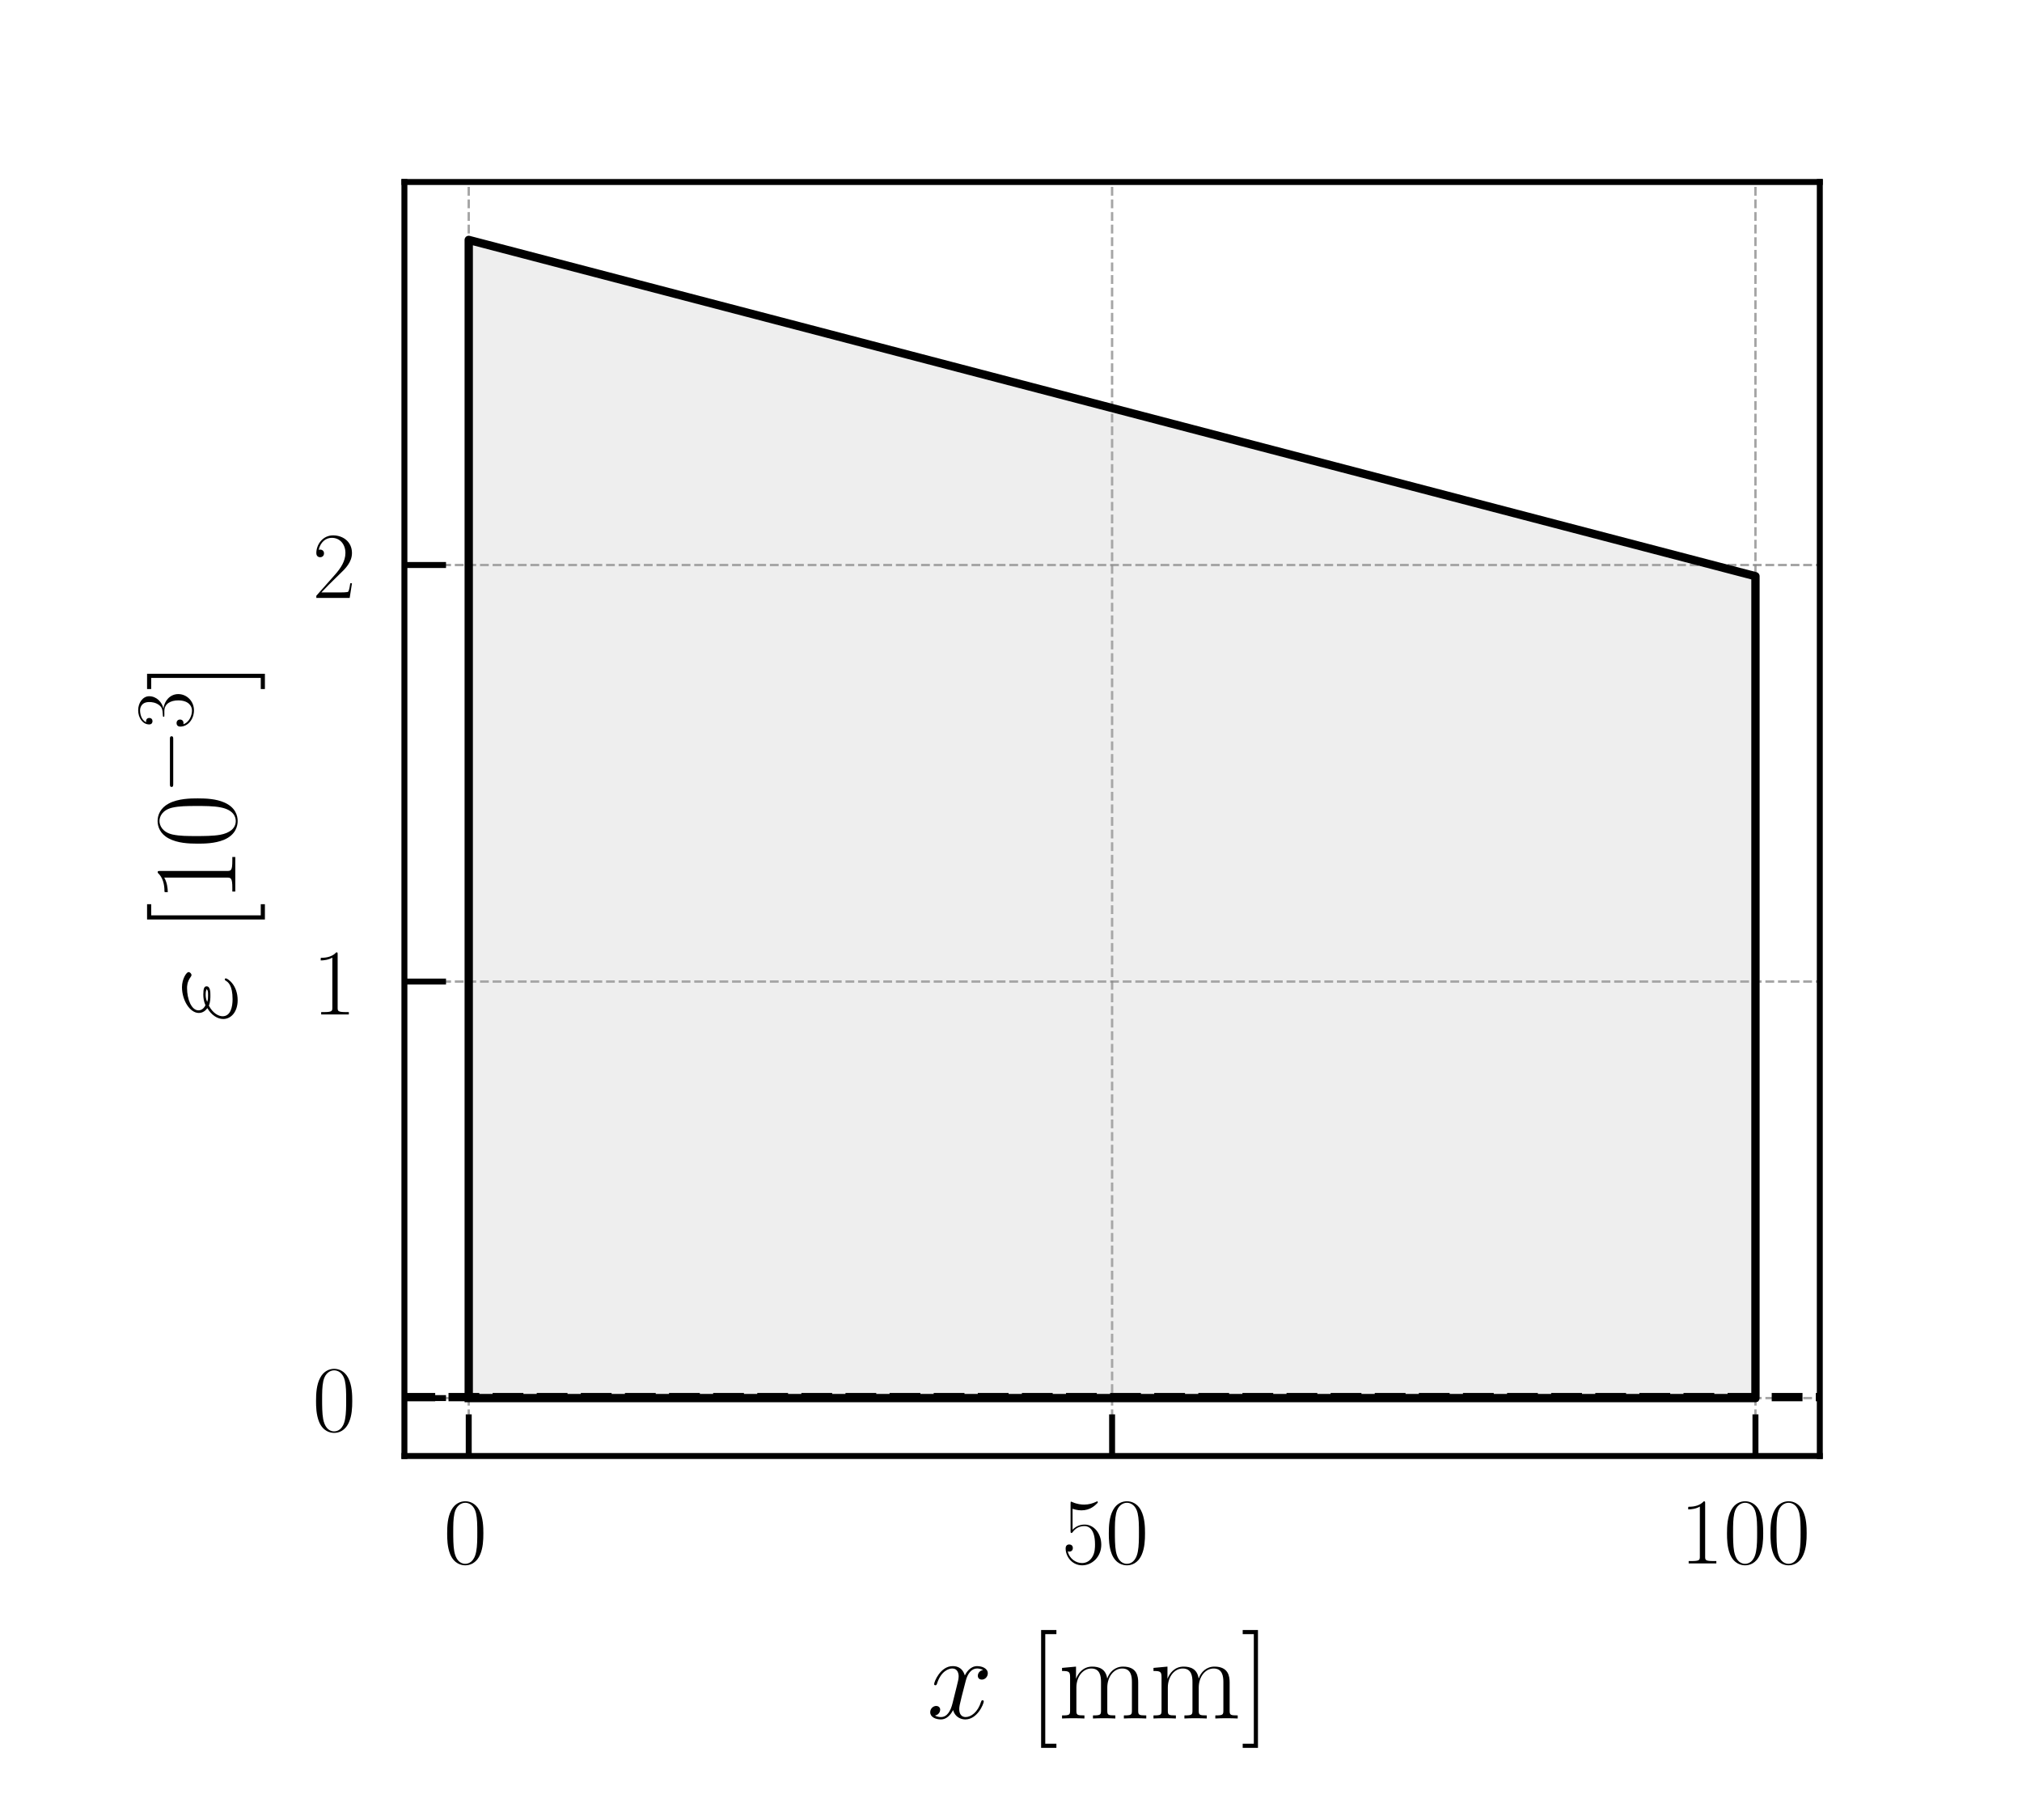
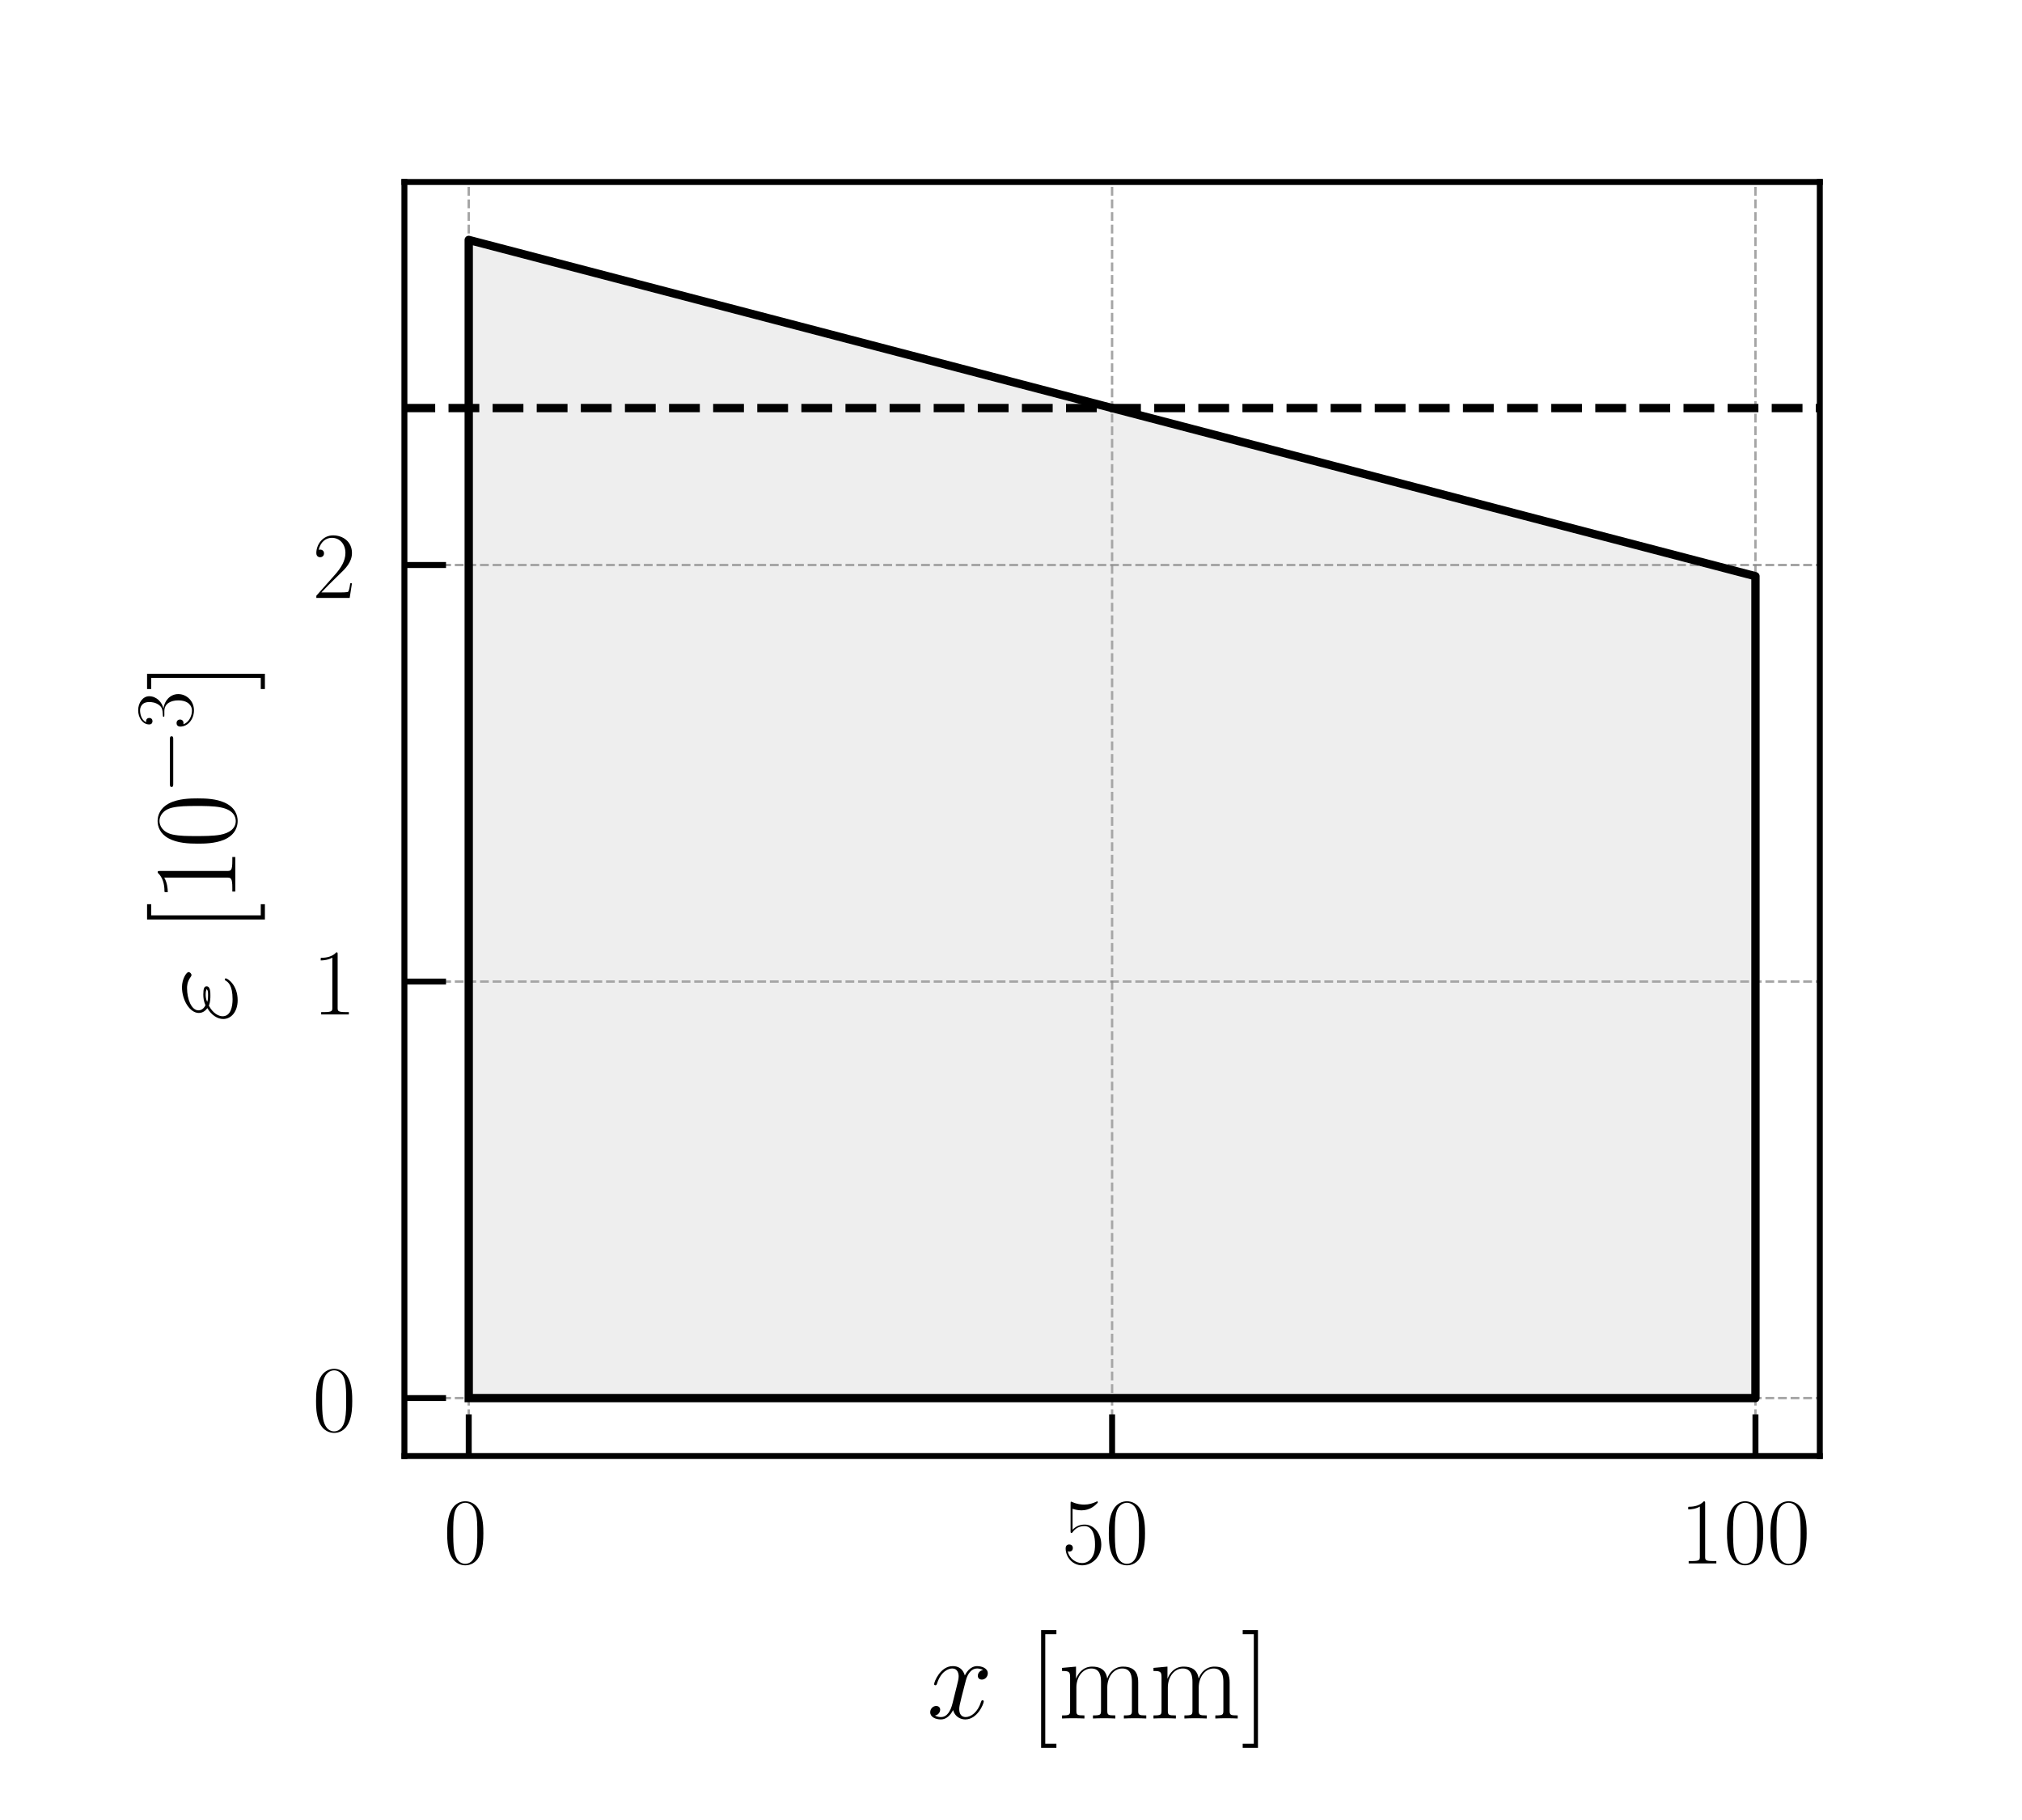
<svg xmlns="http://www.w3.org/2000/svg" xmlns:xlink="http://www.w3.org/1999/xlink" width="170.079pt" height="153.071pt" viewBox="0 0 170.079 153.071" version="1.1">
  <defs>
    <style type="text/css">*{stroke-linejoin: round; stroke-linecap: butt}</style>
  </defs>
  <g id="figure_1">
    <g id="patch_1">
      <path d="M 0 153.071  L 170.079 153.071  L 170.079 0  L 0 0  z " style="fill: #ffffff" />
    </g>
    <g id="axes_1">
      <g id="patch_2">
        <path d="M 34.016 122.457  L 153.071 122.457  L 153.071 15.307  L 34.016 15.307  z " style="fill: #ffffff" />
      </g>
      <g id="matplotlib.axis_1">
        <g id="xtick_1">
          <g id="line2d_1">
-             <path d="M 39.427 122.457  L 39.427 15.307  " clip-path="url(#pd5f860c893)" style="fill: none; stroke-dasharray: 0.74,0.32; stroke-dashoffset: 0; stroke: #808080; stroke-opacity: 0.7; stroke-width: 0.2" />
+             <path d="M 39.427 122.457  L 39.427 15.307  " clip-path="url(#pe55acda8af)" style="fill: none; stroke-dasharray: 0.74,0.32; stroke-dashoffset: 0; stroke: #808080; stroke-opacity: 0.7; stroke-width: 0.2" />
          </g>
          <g id="line2d_2">
            <defs>
-               <path id="mf64ec4e505" d="M 0 0  L 0 -3.5  " style="stroke: #000000; stroke-width: 0.5" />
+               <path id="m8fbd8d07f0" d="M 0 0  L 0 -3.5  " style="stroke: #000000; stroke-width: 0.5" />
            </defs>
            <g>
-               <use xlink:href="#mf64ec4e505" x="39.427" y="122.457" style="stroke: #000000; stroke-width: 0.5" />
+               <use xlink:href="#m8fbd8d07f0" x="39.427" y="122.457" style="stroke: #000000; stroke-width: 0.5" />
            </g>
          </g>
          <g id="text_1">
            <g transform="translate(37.31025 131.4915) scale(0.08 -0.08)">
              <defs>
                <path id="CMR17-30" d="M 2688 2025  C 2688 2416 2682 3080 2413 3591  C 2176 4039 1798 4198 1466 4198  C 1158 4198 768 4058 525 3597  C 269 3118 243 2524 243 2025  C 243 1661 250 1106 448 619  C 723 -39 1216 -128 1466 -128  C 1760 -128 2208 -7 2470 600  C 2662 1042 2688 1559 2688 2025  z M 1466 -26  C 1056 -26 813 325 723 812  C 653 1188 653 1738 653 2096  C 653 2588 653 2997 736 3387  C 858 3929 1216 4096 1466 4096  C 1728 4096 2067 3923 2189 3400  C 2272 3036 2278 2607 2278 2096  C 2278 1680 2278 1169 2202 792  C 2067 95 1690 -26 1466 -26  z " transform="scale(0.015625)" />
              </defs>
              <use xlink:href="#CMR17-30" transform="scale(0.996264)" />
            </g>
          </g>
        </g>
        <g id="xtick_2">
          <g id="line2d_3">
-             <path d="M 93.543 122.457  L 93.543 15.307  " clip-path="url(#pd5f860c893)" style="fill: none; stroke-dasharray: 0.74,0.32; stroke-dashoffset: 0; stroke: #808080; stroke-opacity: 0.7; stroke-width: 0.2" />
+             <path d="M 93.543 122.457  L 93.543 15.307  " clip-path="url(#pe55acda8af)" style="fill: none; stroke-dasharray: 0.74,0.32; stroke-dashoffset: 0; stroke: #808080; stroke-opacity: 0.7; stroke-width: 0.2" />
          </g>
          <g id="line2d_4">
            <g>
-               <use xlink:href="#mf64ec4e505" x="93.543" y="122.457" style="stroke: #000000; stroke-width: 0.5" />
+               <use xlink:href="#m8fbd8d07f0" x="93.543" y="122.457" style="stroke: #000000; stroke-width: 0.5" />
            </g>
          </g>
          <g id="text_2">
            <g transform="translate(89.30912 131.4915) scale(0.08 -0.08)">
              <defs>
                <path id="CMR17-35" d="M 730 3692  C 794 3666 1056 3584 1325 3584  C 1920 3584 2246 3911 2432 4100  C 2432 4157 2432 4192 2394 4192  C 2387 4192 2374 4192 2323 4163  C 2099 4058 1837 3973 1517 3973  C 1325 3973 1037 3999 723 4139  C 653 4171 640 4171 634 4171  C 602 4171 595 4164 595 4037  L 595 2203  C 595 2089 595 2057 659 2057  C 691 2057 704 2070 736 2114  C 941 2401 1222 2522 1542 2522  C 1766 2522 2246 2382 2246 1289  C 2246 1085 2246 715 2054 421  C 1894 159 1645 25 1370 25  C 947 25 518 320 403 814  C 429 807 480 795 506 795  C 589 795 749 840 749 1038  C 749 1210 627 1280 506 1280  C 358 1280 262 1190 262 1011  C 262 454 704 -128 1382 -128  C 2042 -128 2669 440 2669 1264  C 2669 2030 2170 2624 1549 2624  C 1222 2624 947 2503 730 2274  L 730 3692  z " transform="scale(0.015625)" />
              </defs>
              <use xlink:href="#CMR17-35" transform="scale(0.996264)" />
              <use xlink:href="#CMR17-30" transform="translate(45.69048 0) scale(0.996264)" />
            </g>
          </g>
        </g>
        <g id="xtick_3">
          <g id="line2d_5">
-             <path d="M 147.659 122.457  L 147.659 15.307  " clip-path="url(#pd5f860c893)" style="fill: none; stroke-dasharray: 0.74,0.32; stroke-dashoffset: 0; stroke: #808080; stroke-opacity: 0.7; stroke-width: 0.2" />
+             <path d="M 147.659 122.457  L 147.659 15.307  " clip-path="url(#pe55acda8af)" style="fill: none; stroke-dasharray: 0.74,0.32; stroke-dashoffset: 0; stroke: #808080; stroke-opacity: 0.7; stroke-width: 0.2" />
          </g>
          <g id="line2d_6">
            <g>
-               <use xlink:href="#mf64ec4e505" x="147.659" y="122.457" style="stroke: #000000; stroke-width: 0.5" />
+               <use xlink:href="#m8fbd8d07f0" x="147.659" y="122.457" style="stroke: #000000; stroke-width: 0.5" />
            </g>
          </g>
          <g id="text_3">
            <g transform="translate(141.308 131.4915) scale(0.08 -0.08)">
              <defs>
                <path id="CMR17-31" d="M 1702 4058  C 1702 4192 1696 4192 1606 4192  C 1357 3916 979 3827 621 3827  C 602 3827 570 3827 563 3808  C 557 3795 557 3782 557 3648  C 755 3648 1088 3686 1344 3839  L 1344 461  C 1344 236 1331 160 781 160  L 589 160  L 589 0  C 896 0 1216 0 1523 0  C 1830 0 2150 0 2458 0  L 2458 160  L 2266 160  C 1715 160 1702 230 1702 458  L 1702 4058  z " transform="scale(0.015625)" />
              </defs>
              <use xlink:href="#CMR17-31" transform="scale(0.996264)" />
              <use xlink:href="#CMR17-30" transform="translate(45.69048 0) scale(0.996264)" />
              <use xlink:href="#CMR17-30" transform="translate(91.38095 0) scale(0.996264)" />
            </g>
          </g>
        </g>
        <g id="text_4">
          <g transform="translate(77.96628 144.5132) scale(0.1 -0.1)">
            <defs>
              <path id="CMMI12-78" d="M 3034 2606  C 2829 2567 2752 2414 2752 2293  C 2752 2139 2874 2088 2963 2088  C 3155 2088 3290 2254 3290 2427  C 3290 2695 2982 2816 2714 2816  C 2323 2816 2106 2433 2048 2312  C 1901 2816 1504 2816 1389 2816  C 736 2816 390 1980 390 1839  C 390 1814 416 1782 461 1782  C 512 1782 525 1820 538 1846  C 755 2555 1184 2689 1370 2689  C 1658 2689 1715 2420 1715 2267  C 1715 2127 1677 1980 1600 1673  L 1382 798  C 1286 415 1101 64 762 64  C 730 64 570 64 435 147  C 666 192 717 383 717 460  C 717 588 621 664 499 664  C 346 664 179 530 179 326  C 179 57 480 -64 755 -64  C 1062 -64 1280 179 1414 441  C 1517 64 1837 -64 2074 -64  C 2726 -64 3072 773 3072 913  C 3072 945 3046 971 3008 971  C 2950 971 2944 939 2925 888  C 2752 326 2381 64 2093 64  C 1869 64 1747 230 1747 492  C 1747 632 1773 734 1875 1156  L 2099 2024  C 2195 2408 2413 2689 2707 2689  C 2720 2689 2899 2689 3034 2606  z " transform="scale(0.015625)" />
              <path id="CMR17-5b" d="M 1504 -1600  L 1504 -1377  L 902 -1377  L 902 4544  L 1504 4544  L 1504 4767  L 678 4767  L 678 -1600  L 1504 -1600  z " transform="scale(0.015625)" />
              <path id="CMR17-6d" d="M 4326 1933  C 4326 2252 4269 2790 3507 2790  C 3072 2790 2771 2496 2656 2151  L 2650 2151  C 2573 2676 2195 2790 1837 2790  C 1331 2790 1069 2400 973 2144  L 966 2144  L 966 2790  L 211 2720  L 211 2554  C 589 2554 646 2515 646 2208  L 646 428  C 646 184 621 153 211 153  L 211 -13  C 365 0 646 0 813 0  C 979 0 1267 0 1421 -13  L 1421 153  C 1011 153 986 178 986 428  L 986 1658  C 986 2247 1344 2688 1792 2688  C 2266 2688 2317 2266 2317 1958  L 2317 428  C 2317 184 2291 153 1882 153  L 1882 -13  C 2035 0 2317 0 2483 0  C 2650 0 2938 0 3091 -13  L 3091 153  C 2682 153 2656 178 2656 428  L 2656 1658  C 2656 2247 3014 2688 3462 2688  C 3936 2688 3987 2266 3987 1958  L 3987 428  C 3987 184 3962 153 3552 153  L 3552 -13  C 3706 0 3987 0 4154 0  C 4320 0 4608 0 4762 -13  L 4762 153  C 4352 153 4326 178 4326 428  L 4326 1933  z " transform="scale(0.015625)" />
              <path id="CMR17-5d" d="M 915 4767  L 90 4767  L 90 4544  L 691 4544  L 691 -1377  L 90 -1377  L 90 -1600  L 915 -1600  L 915 4767  z " transform="scale(0.015625)" />
            </defs>
            <use xlink:href="#CMMI12-78" transform="scale(0.996264)" />
            <use xlink:href="#CMR17-5b" transform="translate(85.51003 0) scale(0.996264)" />
            <use xlink:href="#CMR17-6d" transform="translate(110.3811 0) scale(0.996264)" />
            <use xlink:href="#CMR17-6d" transform="translate(187.3007 0) scale(0.996264)" />
            <use xlink:href="#CMR17-5d" transform="translate(264.2203 0) scale(0.996264)" />
          </g>
        </g>
      </g>
      <g id="matplotlib.axis_2">
        <g id="ytick_1">
          <g id="line2d_7">
-             <path d="M 34.016 117.586  L 153.071 117.586  " clip-path="url(#pd5f860c893)" style="fill: none; stroke-dasharray: 0.74,0.32; stroke-dashoffset: 0; stroke: #808080; stroke-opacity: 0.7; stroke-width: 0.2" />
+             <path d="M 34.016 117.586  L 153.071 117.586  " clip-path="url(#pe55acda8af)" style="fill: none; stroke-dasharray: 0.74,0.32; stroke-dashoffset: 0; stroke: #808080; stroke-opacity: 0.7; stroke-width: 0.2" />
          </g>
          <g id="line2d_8">
            <defs>
-               <path id="m1a17e3c02c" d="M 0 0  L 3.5 0  " style="stroke: #000000; stroke-width: 0.5" />
+               <path id="m27a75e9741" d="M 0 0  L 3.5 0  " style="stroke: #000000; stroke-width: 0.5" />
            </defs>
            <g>
-               <use xlink:href="#m1a17e3c02c" x="34.016" y="117.586" style="stroke: #000000; stroke-width: 0.5" />
+               <use xlink:href="#m27a75e9741" x="34.016" y="117.586" style="stroke: #000000; stroke-width: 0.5" />
            </g>
          </g>
          <g id="text_5">
            <g transform="translate(26.28157 120.3537) scale(0.08 -0.08)">
              <use xlink:href="#CMR17-30" transform="scale(0.996264)" />
            </g>
          </g>
        </g>
        <g id="ytick_2">
          <g id="line2d_9">
-             <path d="M 34.016 82.553  L 153.071 82.553  " clip-path="url(#pd5f860c893)" style="fill: none; stroke-dasharray: 0.74,0.32; stroke-dashoffset: 0; stroke: #808080; stroke-opacity: 0.7; stroke-width: 0.2" />
+             <path d="M 34.016 82.553  L 153.071 82.553  " clip-path="url(#pe55acda8af)" style="fill: none; stroke-dasharray: 0.74,0.32; stroke-dashoffset: 0; stroke: #808080; stroke-opacity: 0.7; stroke-width: 0.2" />
          </g>
          <g id="line2d_10">
            <g>
-               <use xlink:href="#m1a17e3c02c" x="34.016" y="82.553" style="stroke: #000000; stroke-width: 0.5" />
+               <use xlink:href="#m27a75e9741" x="34.016" y="82.553" style="stroke: #000000; stroke-width: 0.5" />
            </g>
          </g>
          <g id="text_6">
            <g transform="translate(26.28157 85.32069) scale(0.08 -0.08)">
              <use xlink:href="#CMR17-31" transform="scale(0.996264)" />
            </g>
          </g>
        </g>
        <g id="ytick_3">
          <g id="line2d_11">
-             <path d="M 34.016 47.52  L 153.071 47.52  " clip-path="url(#pd5f860c893)" style="fill: none; stroke-dasharray: 0.74,0.32; stroke-dashoffset: 0; stroke: #808080; stroke-opacity: 0.7; stroke-width: 0.2" />
+             <path d="M 34.016 47.52  L 153.071 47.52  " clip-path="url(#pe55acda8af)" style="fill: none; stroke-dasharray: 0.74,0.32; stroke-dashoffset: 0; stroke: #808080; stroke-opacity: 0.7; stroke-width: 0.2" />
          </g>
          <g id="line2d_12">
            <g>
-               <use xlink:href="#m1a17e3c02c" x="34.016" y="47.52" style="stroke: #000000; stroke-width: 0.5" />
+               <use xlink:href="#m27a75e9741" x="34.016" y="47.52" style="stroke: #000000; stroke-width: 0.5" />
            </g>
          </g>
          <g id="text_7">
            <g transform="translate(26.28157 50.28773) scale(0.08 -0.08)">
              <defs>
                <path id="CMR17-32" d="M 2669 989  L 2554 989  C 2490 536 2438 459 2413 420  C 2381 369 1920 369 1830 369  L 602 369  C 832 619 1280 1072 1824 1597  C 2214 1967 2669 2402 2669 3035  C 2669 3790 2067 4224 1395 4224  C 691 4224 262 3604 262 3030  C 262 2780 448 2748 525 2748  C 589 2748 781 2787 781 3010  C 781 3207 614 3264 525 3264  C 486 3264 448 3258 422 3245  C 544 3790 915 4058 1306 4058  C 1862 4058 2227 3617 2227 3035  C 2227 2479 1901 2000 1536 1584  L 262 146  L 262 0  L 2515 0  L 2669 989  z " transform="scale(0.015625)" />
              </defs>
              <use xlink:href="#CMR17-32" transform="scale(0.996264)" />
            </g>
          </g>
        </g>
        <g id="text_8">
          <g transform="translate(19.7909 85.96197) rotate(-90) scale(0.1 -0.1)">
            <defs>
              <path id="CMMI12-22" d="M 890 1427  C 1094 1345 1312 1345 1434 1345  C 1600 1345 1933 1345 1933 1550  C 1933 1678 1811 1728 1485 1728  C 1325 1728 1133 1709 909 1613  C 710 1708 634 1852 634 1990  C 634 2379 1261 2606 1830 2606  C 1939 2606 2170 2606 2438 2411  C 2477 2387 2496 2367 2541 2367  C 2618 2367 2701 2449 2701 2526  C 2701 2639 2330 2880 1888 2880  C 1171 2880 493 2449 493 1972  C 493 1734 646 1586 755 1509  C 384 1301 166 961 166 652  C 166 219 563 -128 1178 -128  C 2022 -128 2362 424 2362 512  C 2362 543 2336 568 2304 568  C 2272 568 2259 549 2234 512  C 2163 395 1997 146 1235 146  C 838 146 314 245 314 686  C 314 898 474 1214 890 1427  z M 1088 1518  C 1261 1600 1427 1600 1472 1600  C 1651 1600 1683 1583 1786 1545  C 1677 1472 1664 1472 1434 1472  C 1318 1472 1216 1472 1088 1518  z " transform="scale(0.015625)" />
              <path id="CMSY10-0" d="M 4218 1472  C 4326 1472 4442 1472 4442 1600  C 4442 1728 4326 1728 4218 1728  L 755 1728  C 646 1728 531 1728 531 1600  C 531 1472 646 1472 755 1472  L 4218 1472  z " transform="scale(0.015625)" />
              <path id="CMR17-33" d="M 1414 2157  C 1984 2157 2234 1662 2234 1090  C 2234 320 1824 25 1453 25  C 1114 25 563 194 390 693  C 422 680 454 680 486 680  C 640 680 755 782 755 948  C 755 1133 614 1216 486 1216  C 378 1216 211 1165 211 926  C 211 335 787 -128 1466 -128  C 2176 -128 2720 430 2720 1085  C 2720 1707 2208 2157 1600 2227  C 2086 2328 2554 2756 2554 3329  C 2554 3820 2048 4179 1472 4179  C 890 4179 378 3829 378 3329  C 378 3110 544 3072 627 3072  C 762 3072 877 3155 877 3321  C 877 3486 762 3569 627 3569  C 602 3569 570 3569 544 3557  C 730 3959 1235 4032 1459 4032  C 1683 4032 2106 3925 2106 3320  C 2106 3143 2080 2828 1862 2550  C 1670 2304 1453 2304 1242 2284  C 1210 2284 1062 2269 1037 2269  C 992 2263 966 2257 966 2208  C 966 2163 973 2157 1101 2157  L 1414 2157  z " transform="scale(0.015625)" />
            </defs>
            <use xlink:href="#CMMI12-22" transform="scale(0.996264)" />
            <use xlink:href="#CMR17-5b" transform="translate(75.72616 0) scale(0.996264)" />
            <use xlink:href="#CMR17-31" transform="translate(100.5972 0) scale(0.996264)" />
            <use xlink:href="#CMR17-30" transform="translate(146.2877 0) scale(0.996264)" />
            <use xlink:href="#CMSY10-0" transform="translate(191.9782 36.15364) scale(0.697382)" />
            <use xlink:href="#CMR17-33" transform="translate(246.2192 36.15364) scale(0.697382)" />
            <use xlink:href="#CMR17-5d" transform="translate(278.7005 0) scale(0.996264)" />
          </g>
        </g>
      </g>
      <g id="patch_3">
-         <path d="M 39.427 117.586  L 147.659 117.586  L 147.659 48.462  L 39.427 20.178  z " clip-path="url(#pd5f860c893)" style="fill: #a9a9a9; opacity: 0.2; stroke: #a9a9a9; stroke-width: 0.5; stroke-linejoin: miter" />
+         <path d="M 39.427 117.586  L 147.659 117.586  L 147.659 48.462  L 39.427 20.178  z " clip-path="url(#pe55acda8af)" style="fill: #a9a9a9; opacity: 0.2; stroke: #a9a9a9; stroke-width: 0.5; stroke-linejoin: miter" />
      </g>
      <g id="line2d_13">
-         <path d="M 39.427 117.586  L 147.659 117.586  L 147.659 48.462  L 39.427 20.178  L 39.427 117.586  " clip-path="url(#pd5f860c893)" style="fill: none; stroke: #000000; stroke-width: 0.7; stroke-linecap: square" />
+         <path d="M 39.427 117.586  L 147.659 117.586  L 147.659 48.462  L 39.427 20.178  L 39.427 117.586  " clip-path="url(#pe55acda8af)" style="fill: none; stroke: #000000; stroke-width: 0.7; stroke-linecap: square" />
      </g>
      <g id="line2d_14">
-         <path d="M 34.016 117.503  L 153.071 117.503  " clip-path="url(#pd5f860c893)" style="fill: none; stroke-dasharray: 2.59,1.12; stroke-dashoffset: 0; stroke: #000000; stroke-width: 0.7" />
+         <path d="M 34.016 34.32  L 153.071 34.32  " clip-path="url(#pe55acda8af)" style="fill: none; stroke-dasharray: 2.59,1.12; stroke-dashoffset: 0; stroke: #000000; stroke-width: 0.7" />
      </g>
      <g id="patch_4">
        <path d="M 34.016 122.457  L 34.016 15.307  " style="fill: none; stroke: #000000; stroke-width: 0.5; stroke-linejoin: miter; stroke-linecap: square" />
      </g>
      <g id="patch_5">
        <path d="M 153.071 122.457  L 153.071 15.307  " style="fill: none; stroke: #000000; stroke-width: 0.5; stroke-linejoin: miter; stroke-linecap: square" />
      </g>
      <g id="patch_6">
        <path d="M 34.016 122.457  L 153.071 122.457  " style="fill: none; stroke: #000000; stroke-width: 0.5; stroke-linejoin: miter; stroke-linecap: square" />
      </g>
      <g id="patch_7">
        <path d="M 34.016 15.307  L 153.071 15.307  " style="fill: none; stroke: #000000; stroke-width: 0.5; stroke-linejoin: miter; stroke-linecap: square" />
      </g>
    </g>
  </g>
  <defs>
-     <clipPath id="pd5f860c893">
+     <clipPath id="pe55acda8af">
      <rect x="34.016" y="15.307" width="119.055" height="107.15" />
    </clipPath>
  </defs>
</svg>
